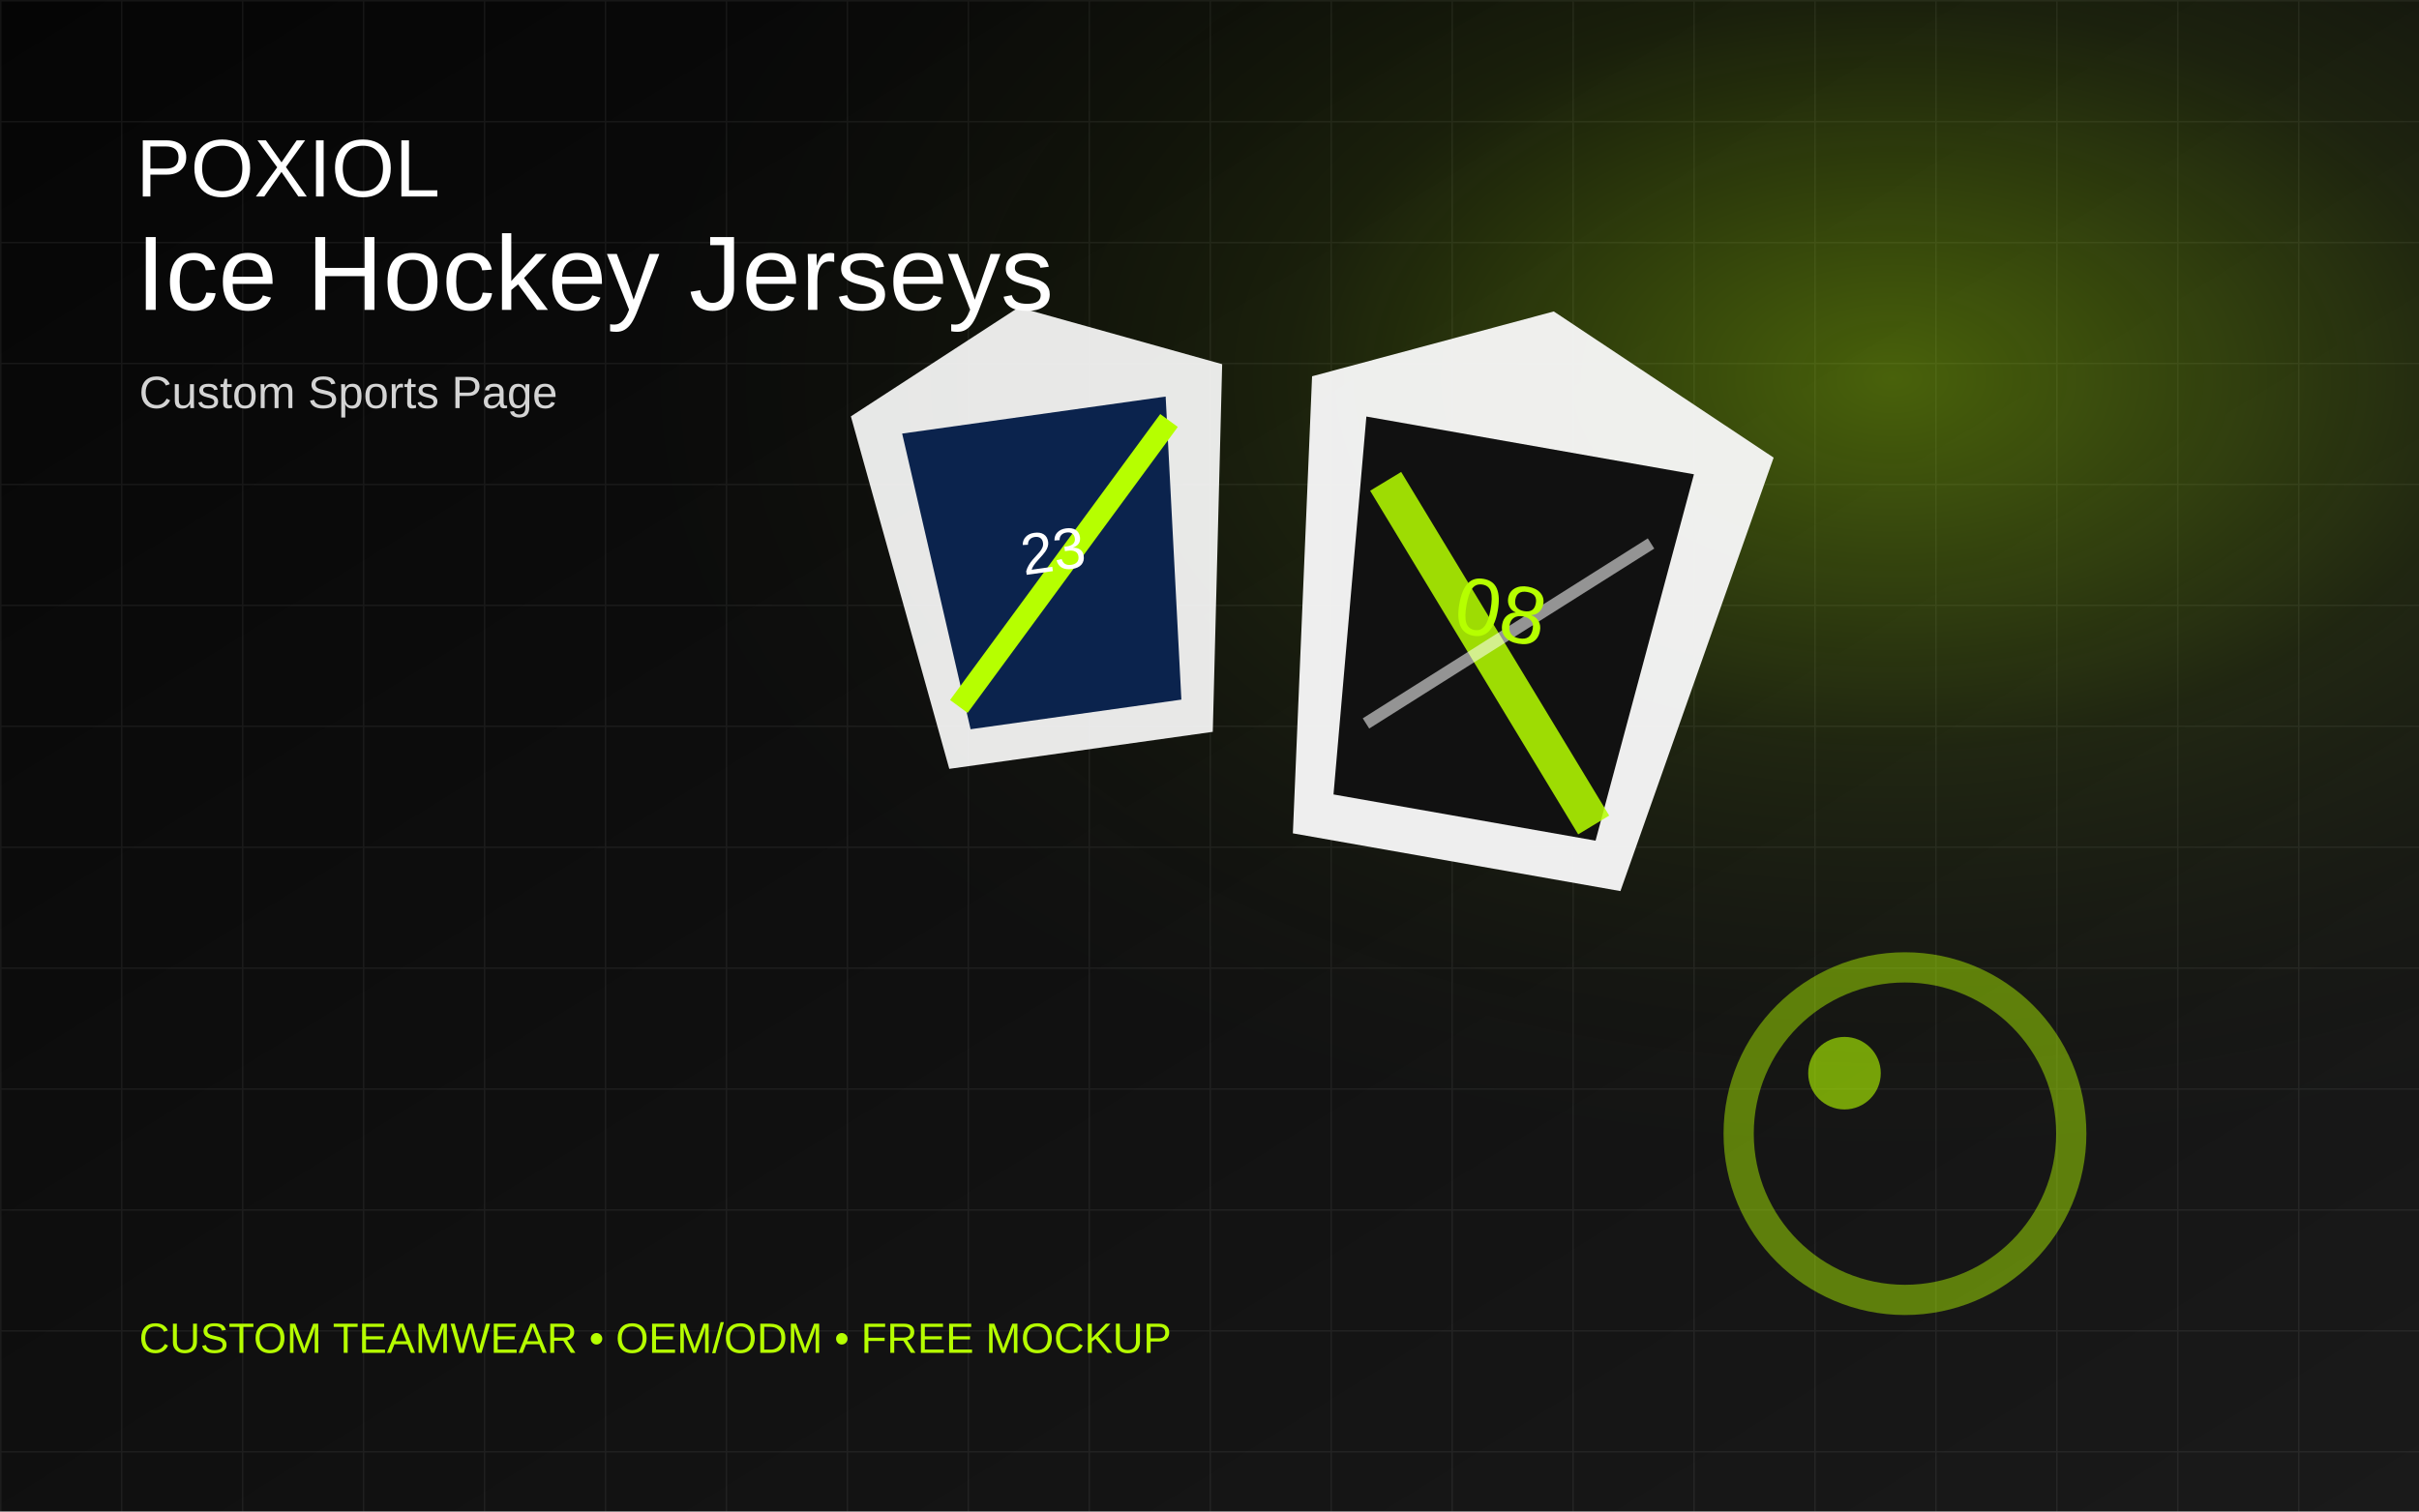
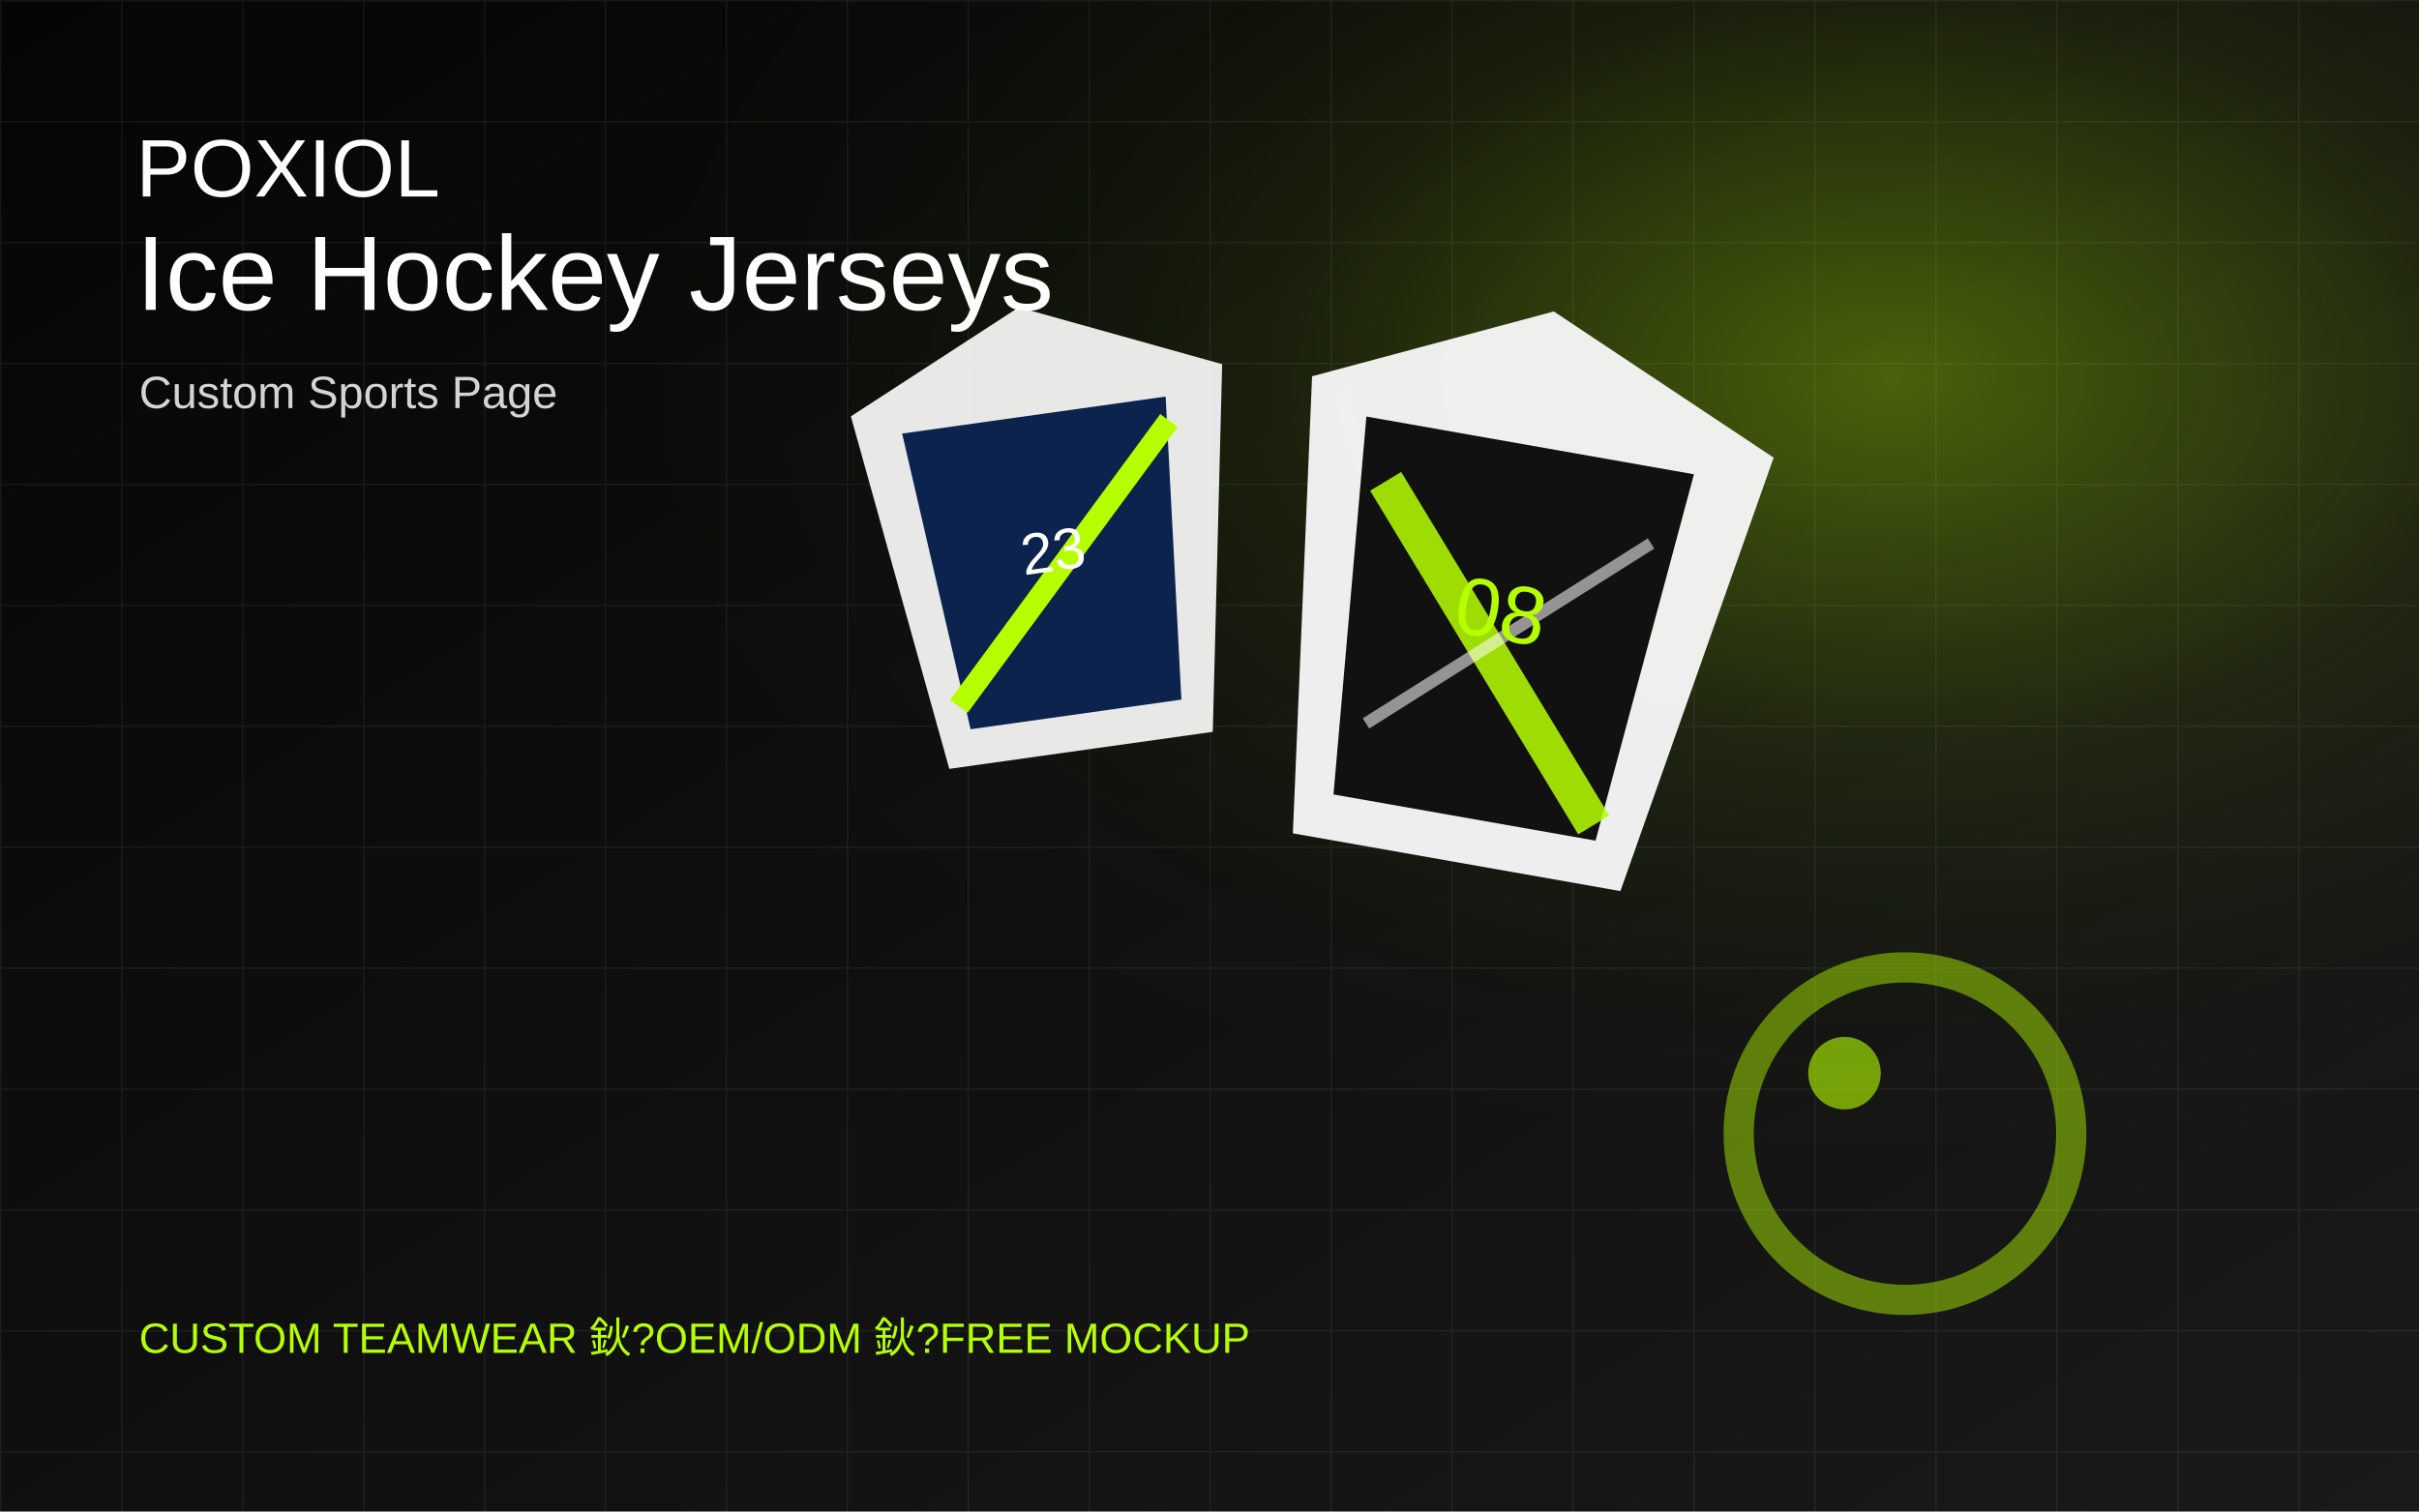
<svg xmlns="http://www.w3.org/2000/svg" width="1600" height="1000" viewBox="0 0 1600 1000">
  <defs>
    <linearGradient id="g" x1="0" y1="0" x2="1" y2="1">
      <stop offset="0" stop-color="#050505" />
      <stop offset="1" stop-color="#1A1A1A" />
    </linearGradient>
    <radialGradient id="r" cx="78%" cy="25%" r="55%">
      <stop offset="0" stop-color="#B6FF00" stop-opacity=".34" />
      <stop offset=".45" stop-color="#B6FF00" stop-opacity=".08" />
      <stop offset="1" stop-color="#050505" stop-opacity="0" />
    </radialGradient>
    <pattern id="grid" width="80" height="80" patternUnits="userSpaceOnUse">
      <path d="M80 0H0V80" fill="none" stroke="#ffffff" stroke-opacity=".06" stroke-width="2" />
    </pattern>
  </defs>
  <rect width="1600" height="1000" fill="url(#g)" />
  <rect width="1600" height="1000" fill="url(#grid)" />
  <rect width="1600" height="1000" fill="url(#r)" />
  <g transform="translate(880 180) rotate(10)">
    <path d="M150 0 L310 70 L260 370 L40 370 L0 70 Z" fill="#f7f7f7" opacity=".96" />
    <path d="M40 90 L260 90 L238 340 L62 340 Z" fill="#111" />
    <path d="M60 130 L235 330" stroke="#B6FF00" stroke-width="24" opacity=".85" />
    <path d="M75 290 L240 140" stroke="#fff" stroke-width="8" opacity=".55" />
    <text x="150" y="220" text-anchor="middle" font-family="Arial Black, Arial" font-size="54" fill="#B6FF00">08</text>
  </g>
  <g transform="translate(555 220) rotate(-8) scale(.8)">
    <path d="M150 0 L310 70 L260 370 L40 370 L0 70 Z" fill="#fff" opacity=".9" />
    <path d="M40 90 L260 90 L238 340 L62 340 Z" fill="#0b234d" />
    <path d="M55 320 L260 110" stroke="#B6FF00" stroke-width="18" />
    <text x="150" y="220" text-anchor="middle" font-family="Arial Black, Arial" font-size="48" fill="#fff">23</text>
  </g>
  <circle cx="1260" cy="750" r="110" fill="none" stroke="#B6FF00" stroke-width="20" opacity=".45" />
  <circle cx="1220" cy="710" r="24" fill="#B6FF00" opacity=".6" />
  <text x="90" y="130" font-family="Arial Black, Arial" font-size="54" fill="#fff">POXIOL</text>
  <text x="90" y="205" font-family="Arial Black, Arial" font-size="70" fill="#fff">Ice Hockey Jerseys</text>
  <text x="92" y="270" font-family="Arial, sans-serif" font-size="30" fill="#d4d4d4">Custom Sports Page</text>
-   <text x="92" y="895" font-family="Arial Black, Arial" font-size="28" fill="#B6FF00">CUSTOM TEAMWEAR • OEM/ODM • FREE MOCKUP</text>
+   <text x="92" y="895" font-family="Arial Black, Arial" font-size="28" fill="#B6FF00">CUSTOM TEAMWEAR 鈥?OEM/ODM 鈥?FREE MOCKUP</text>
</svg>
